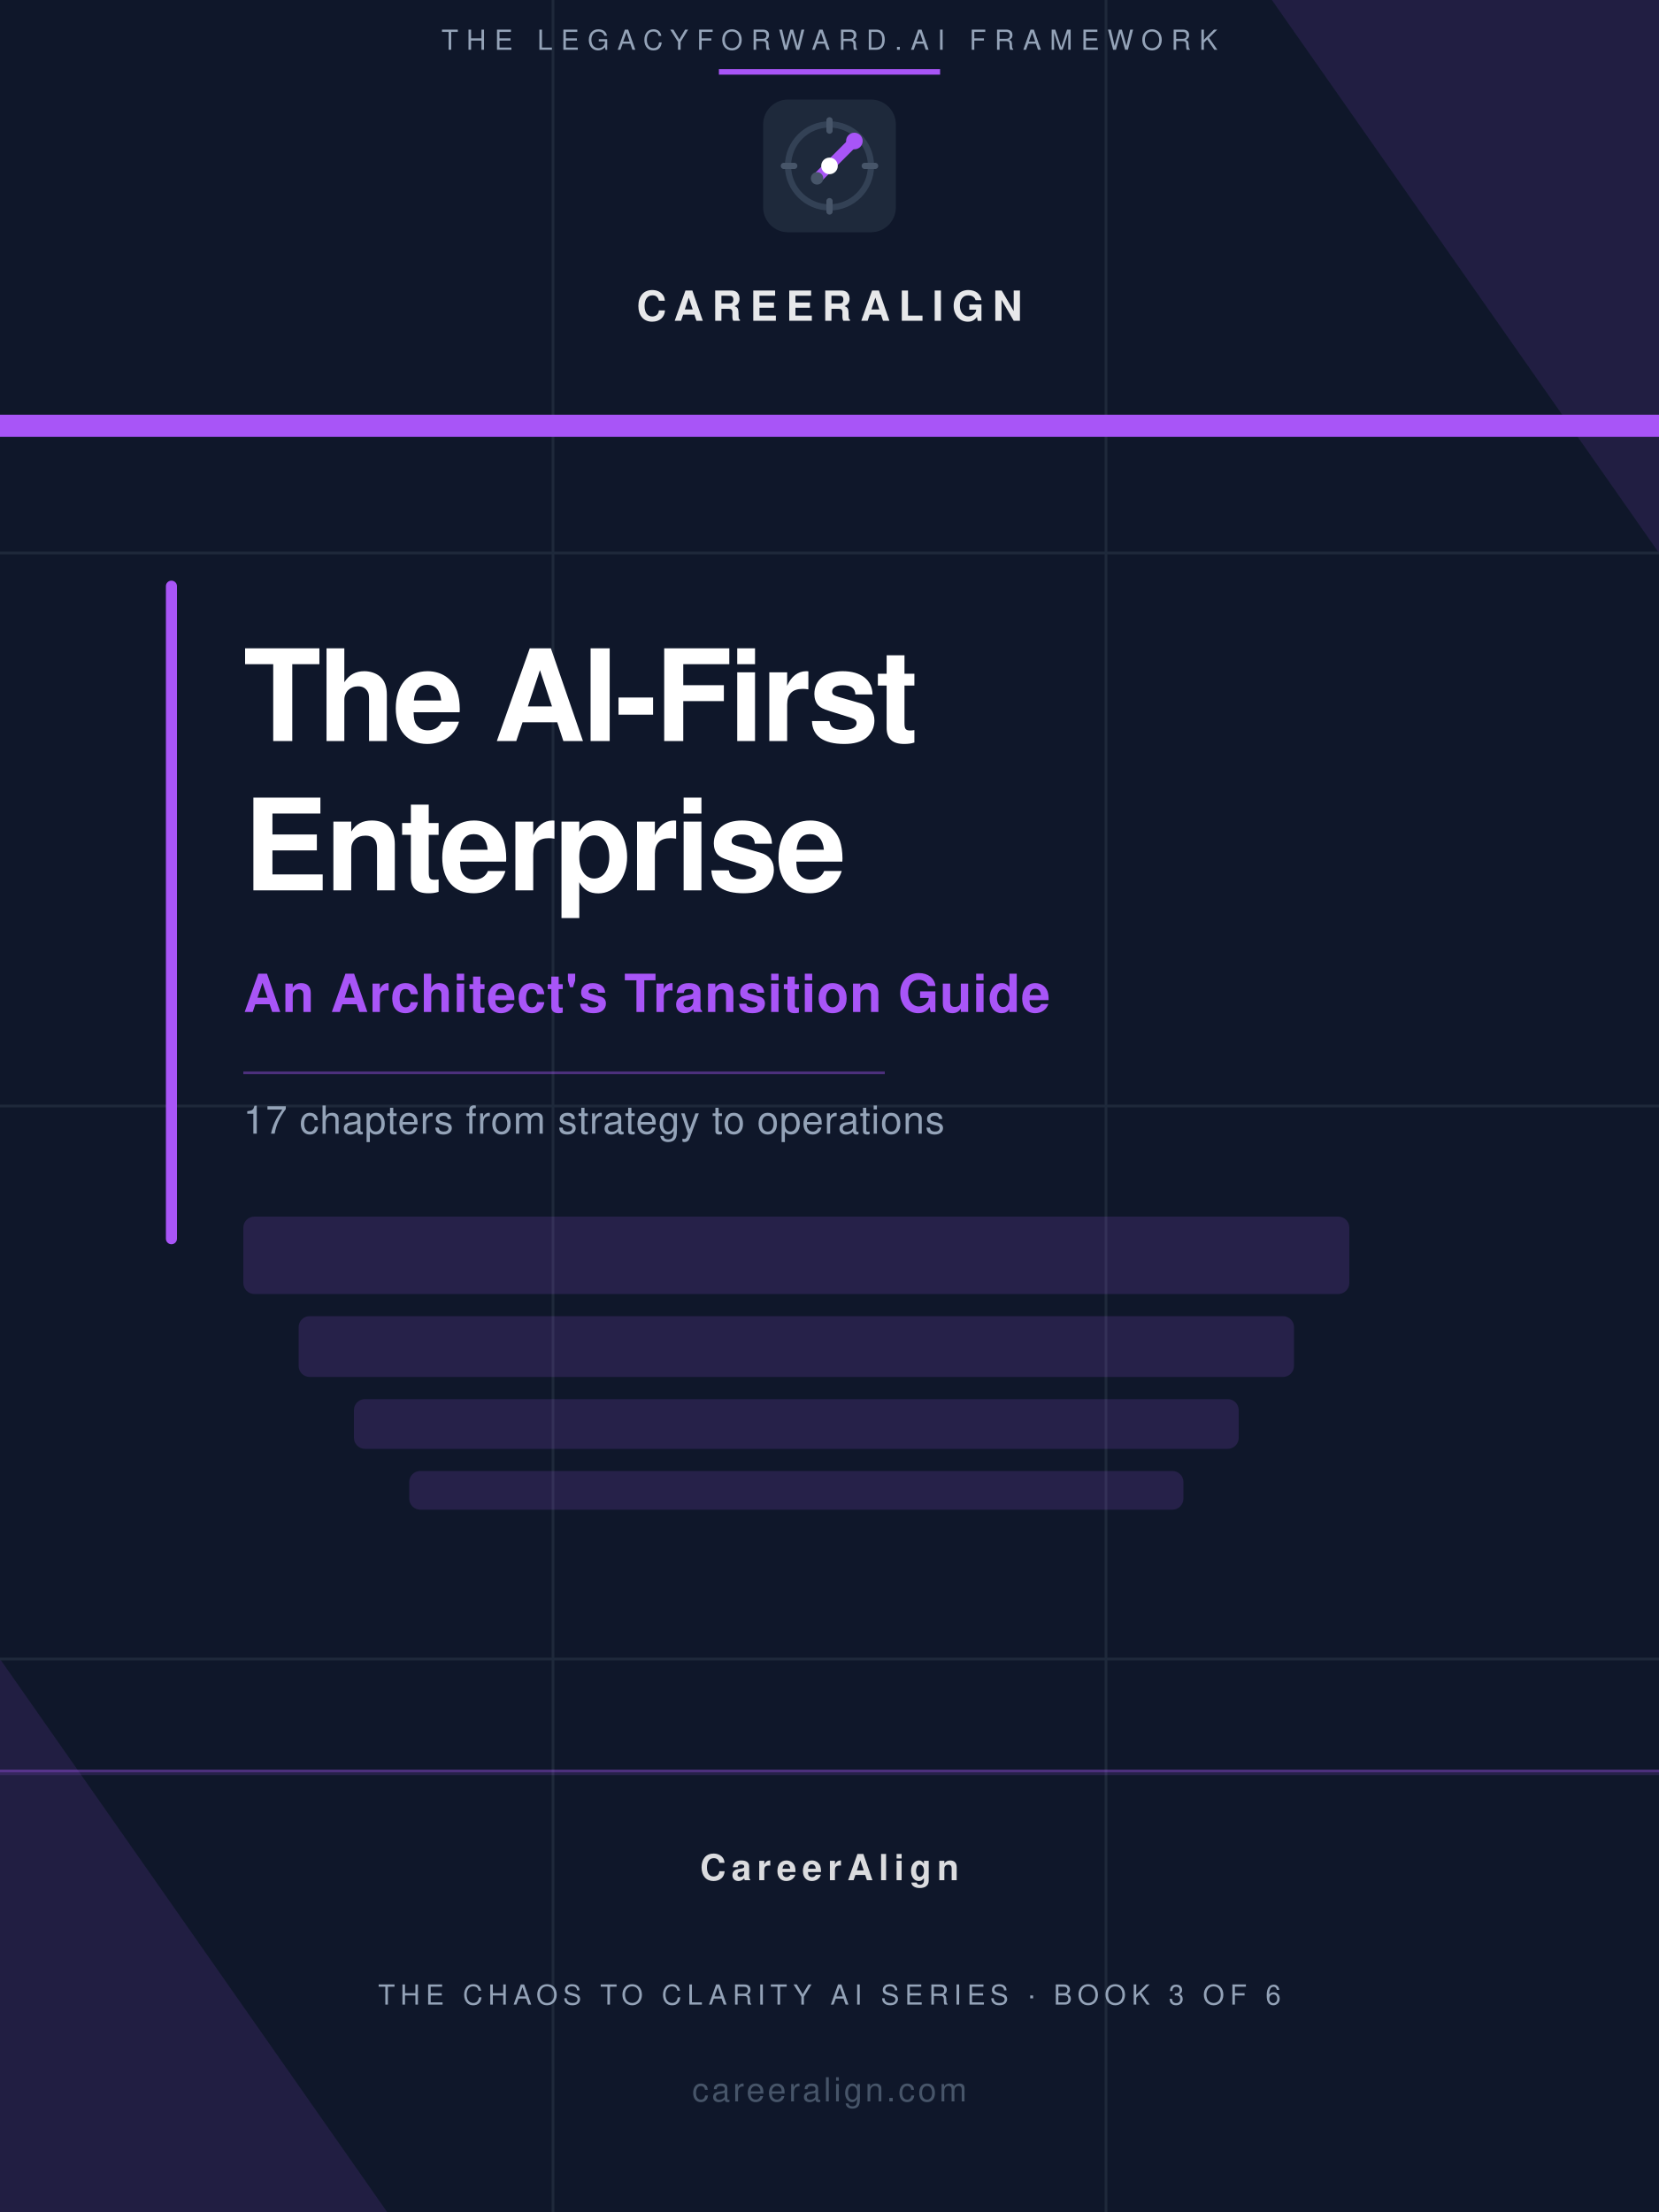
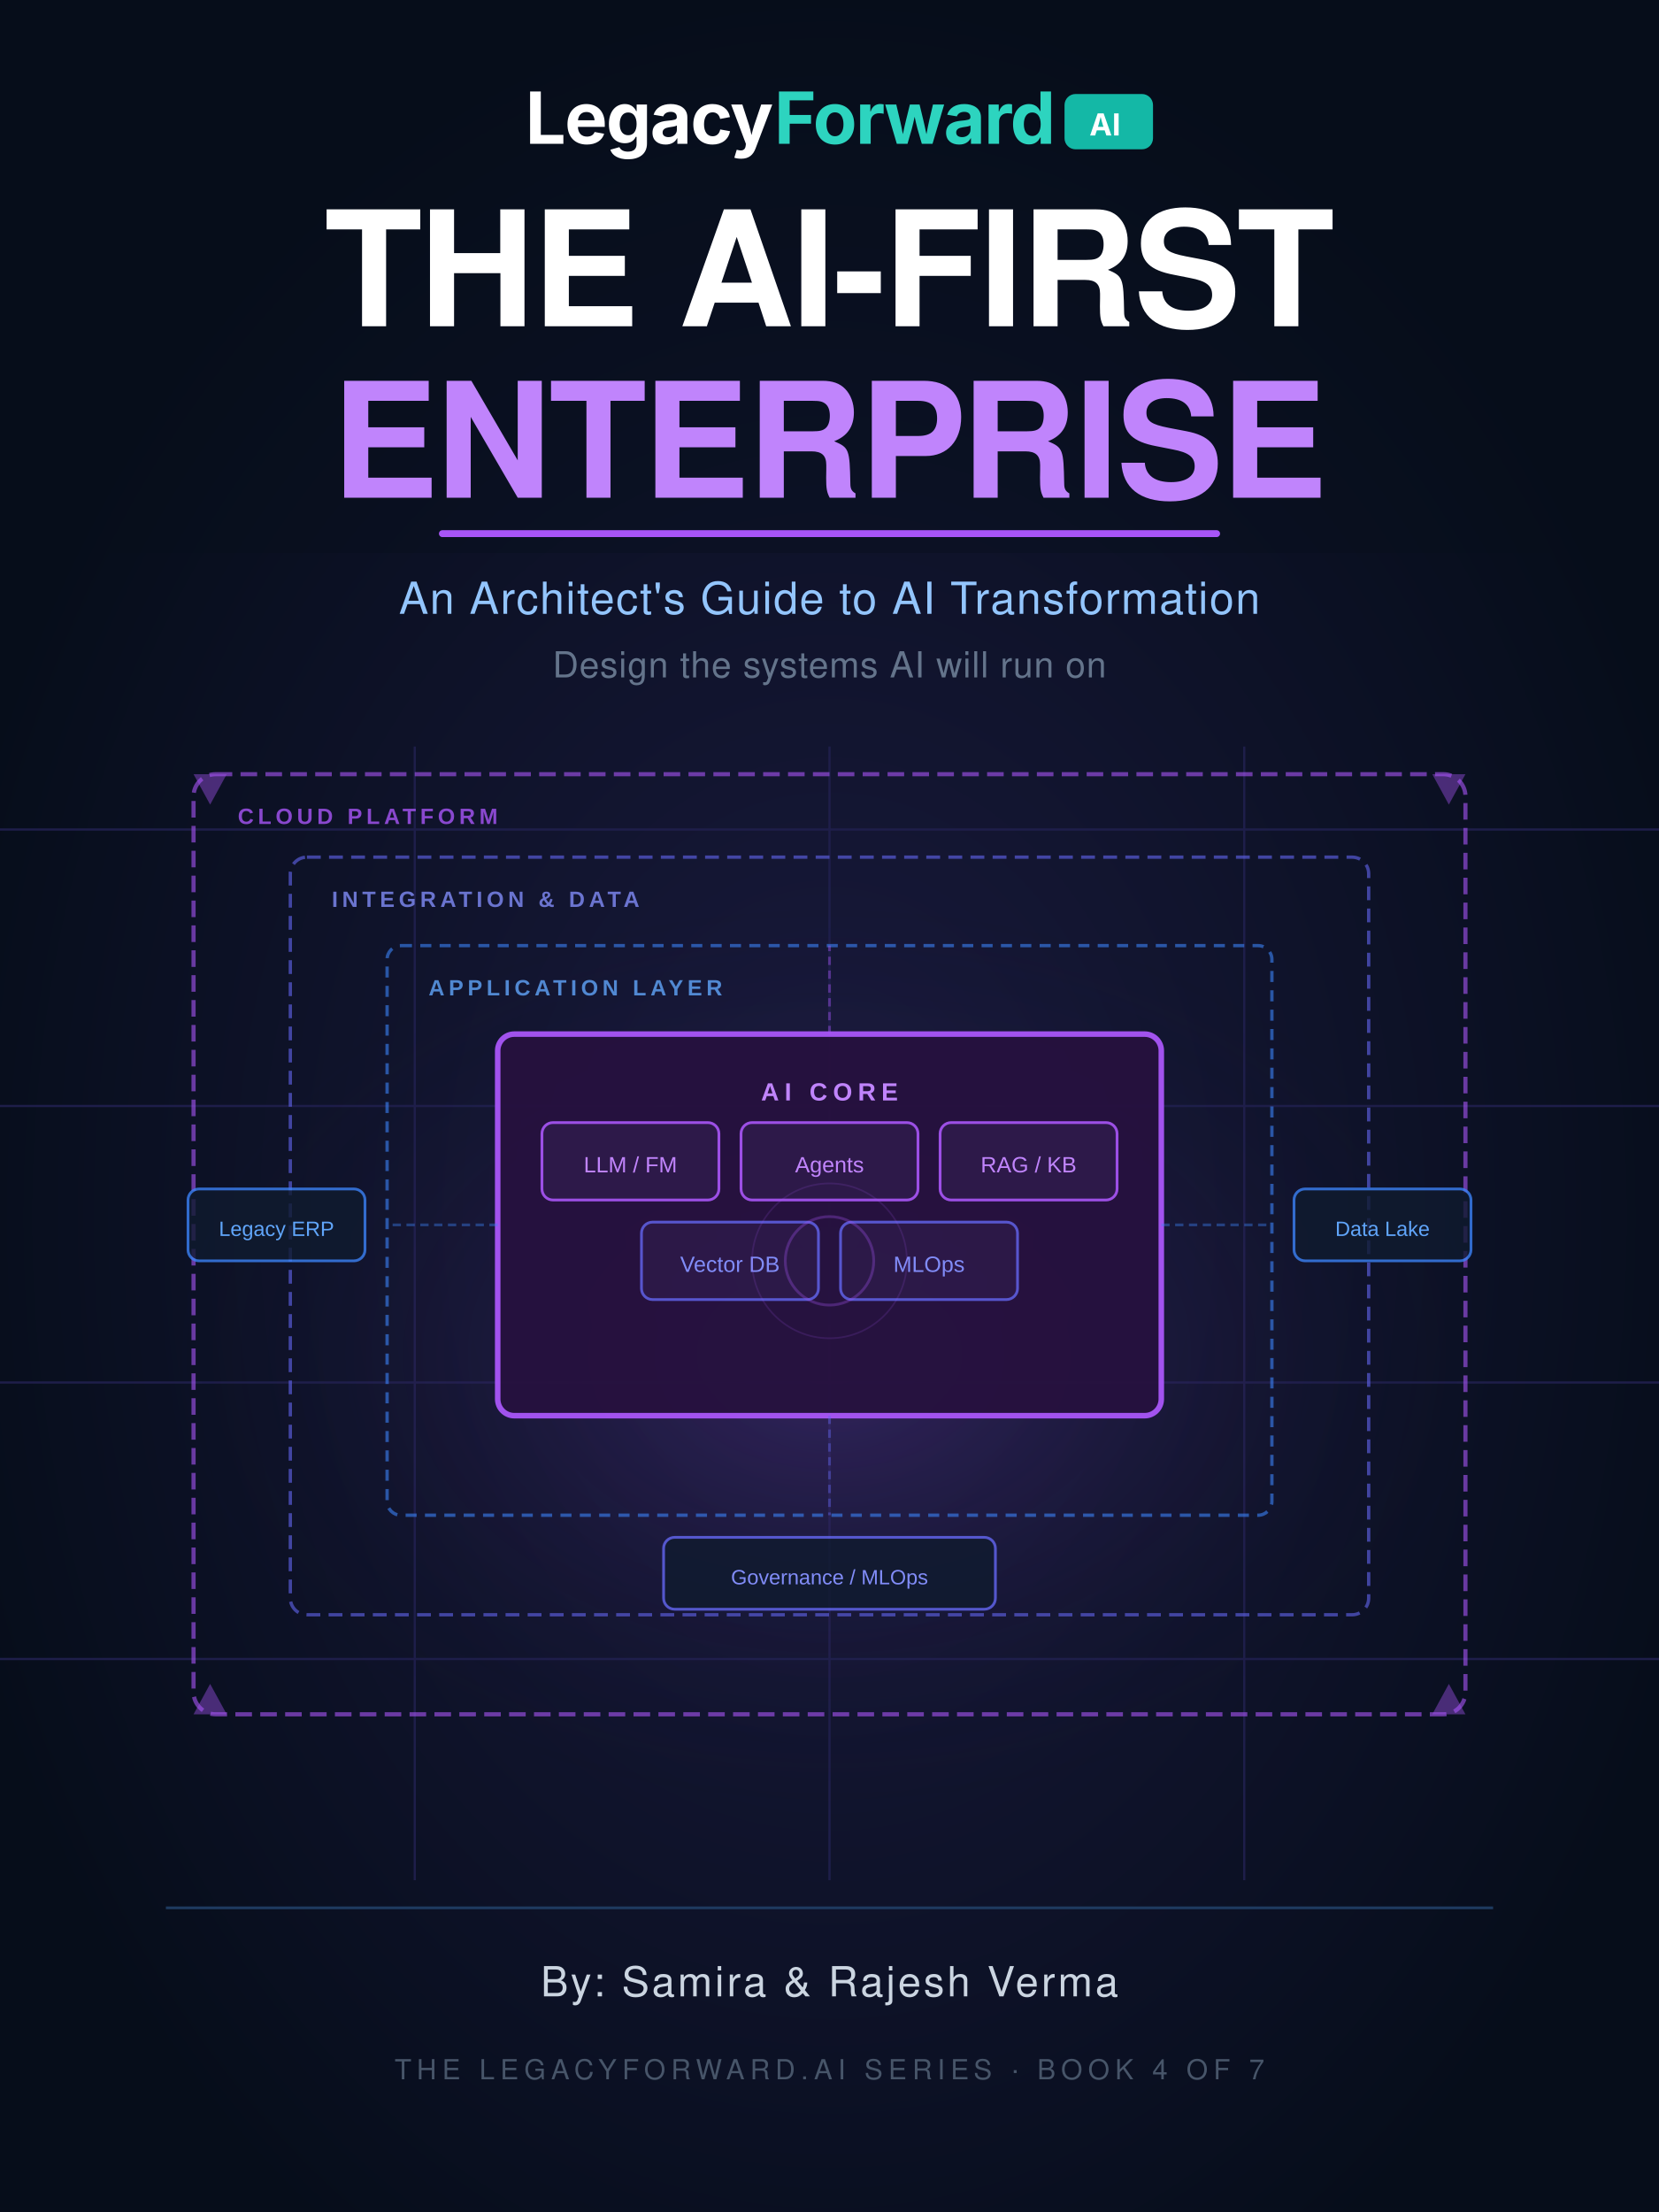
<svg xmlns="http://www.w3.org/2000/svg" width="600" height="800" viewBox="0 0 600 800">
-   <rect width="600" height="800" fill="#0f172a" />
-   <polygon points="600,0 600,200 460,0" fill="#a855f7" opacity="0.12" />
-   <polygon points="0,800 0,600 140,800" fill="#a855f7" opacity="0.12" />
-   <line x1="0" y1="200" x2="600" y2="200" stroke="#1e293b" stroke-width="1" />
-   <line x1="0" y1="400" x2="600" y2="400" stroke="#1e293b" stroke-width="1" />
-   <line x1="0" y1="600" x2="600" y2="600" stroke="#1e293b" stroke-width="1" />
-   <line x1="200" y1="0" x2="200" y2="800" stroke="#1e293b" stroke-width="1" />
-   <line x1="400" y1="0" x2="400" y2="800" stroke="#1e293b" stroke-width="1" />
-   <text x="300" y="18" font-family="'Helvetica Neue', Helvetica, Arial, sans-serif" font-size="10" fill="#94a3b8" text-anchor="middle" letter-spacing="0.3em">THE LEGACYFORWARD.AI FRAMEWORK</text>
-   <line x1="260" y1="26" x2="340" y2="26" stroke="#a855f7" stroke-width="2" />
-   <g transform="translate(276,36) scale(1.5)">
-     <rect width="32" height="32" rx="6" fill="#1e293b" />
-     <circle cx="16" cy="16" r="10" fill="none" stroke="#334155" stroke-width="1.5" />
-     <line x1="16" y1="5" x2="16" y2="7.5" stroke="#475569" stroke-width="1.5" stroke-linecap="round" />
-     <line x1="16" y1="24.5" x2="16" y2="27" stroke="#475569" stroke-width="1.5" stroke-linecap="round" />
-     <line x1="5" y1="16" x2="7.5" y2="16" stroke="#475569" stroke-width="1.5" stroke-linecap="round" />
-     <line x1="24.5" y1="16" x2="27" y2="16" stroke="#475569" stroke-width="1.5" stroke-linecap="round" />
-     <line x1="13" y1="19" x2="22" y2="10" stroke="#a855f7" stroke-width="2.5" stroke-linecap="round" />
-     <circle cx="22" cy="10" r="2" fill="#a855f7" />
-     <circle cx="16" cy="16" r="2" fill="white" />
-     <circle cx="13" cy="19" r="1.5" fill="#475569" />
-   </g>
-   <text x="300" y="116" font-family="'Helvetica Neue', Helvetica, Arial, sans-serif" font-size="15" font-weight="600" letter-spacing="3" fill="white" text-anchor="middle" opacity="0.9">CAREERALIGN</text>
-   <rect x="0" y="150" width="600" height="8" fill="#a855f7" />
-   <rect x="60" y="210" width="4" height="240" fill="#a855f7" rx="2" />
-   <text x="88" y="268" font-family="'Helvetica Neue', Helvetica, Arial, sans-serif" font-size="46" font-weight="800" fill="white" letter-spacing="-1">The AI-First</text>
-   <text x="88" y="322" font-family="'Helvetica Neue', Helvetica, Arial, sans-serif" font-size="46" font-weight="800" fill="white" letter-spacing="-1">Enterprise</text>
-   <text x="88" y="366" font-family="'Helvetica Neue', Helvetica, Arial, sans-serif" font-size="19" font-weight="600" fill="#a855f7" letter-spacing="0.3">An Architect's Transition Guide</text>
-   <line x1="88" y1="388" x2="320" y2="388" stroke="#a855f7" stroke-width="1" opacity="0.4" />
-   <text x="88" y="410" font-family="'Helvetica Neue', Helvetica, Arial, sans-serif" font-size="14" fill="#94a3b8" letter-spacing="0.3">17 chapters from strategy to operations</text>
-   <g opacity="0.15">
-     <rect x="88" y="440" width="400" height="28" rx="4" fill="#a855f7" />
-     <rect x="108" y="476" width="360" height="22" rx="4" fill="#a855f7" />
-     <rect x="128" y="506" width="320" height="18" rx="4" fill="#a855f7" />
-     <rect x="148" y="532" width="280" height="14" rx="4" fill="#a855f7" />
-   </g>
-   <rect x="0" y="640" width="600" height="1" fill="#a855f7" opacity="0.4" />
-   <rect x="0" y="641" width="600" height="1" fill="#a855f7" opacity="0.15" />
-   <text x="300" y="680" font-family="'Helvetica Neue', Helvetica, Arial, sans-serif" font-size="13" font-weight="600" fill="white" text-anchor="middle" letter-spacing="2" opacity="0.85">CareerAlign</text>
-   <text x="300" y="725" font-family="'Helvetica Neue', Helvetica, Arial, sans-serif" font-size="10" fill="#94a3b8" text-anchor="middle" letter-spacing="0.2em">THE CHAOS TO CLARITY AI SERIES · BOOK 3 OF 6</text>
-   <text x="300" y="760" font-family="'Helvetica Neue', Helvetica, Arial, sans-serif" font-size="12" fill="#475569" text-anchor="middle" letter-spacing="1">careeralign.com</text>
+   <defs>
+     <radialGradient id="bgGlow-ea" cx="50%" cy="55%" r="55%">
+       <stop offset="0%" stop-color="#1a1a3e" stop-opacity="1" />
+       <stop offset="100%" stop-color="#060d1a" stop-opacity="1" />
+     </radialGradient>
+     <radialGradient id="heroGlow-ea" cx="50%" cy="50%" r="50%">
+       <stop offset="0%" stop-color="#a855f7" stop-opacity="0.20" />
+       <stop offset="100%" stop-color="#060d1a" stop-opacity="0" />
+     </radialGradient>
+   </defs>
+   <rect width="600" height="800" fill="url(#bgGlow-ea)" />
+   <rect width="600" height="200" fill="#060d1a" opacity="0.35" />
+   <line x1="0" y1="300" x2="600" y2="300" stroke="#1e1e4a" stroke-width="0.8" />
+   <line x1="0" y1="400" x2="600" y2="400" stroke="#1e1e4a" stroke-width="0.8" />
+   <line x1="0" y1="500" x2="600" y2="500" stroke="#1e1e4a" stroke-width="0.8" />
+   <line x1="0" y1="600" x2="600" y2="600" stroke="#1e1e4a" stroke-width="0.8" />
+   <line x1="150" y1="270" x2="150" y2="680" stroke="#1e1e4a" stroke-width="0.8" />
+   <line x1="300" y1="270" x2="300" y2="680" stroke="#1e1e4a" stroke-width="0.8" />
+   <line x1="450" y1="270" x2="450" y2="680" stroke="#1e1e4a" stroke-width="0.8" />
+   <text x="190" y="52" font-family="Inter, 'Helvetica Neue', Arial, sans-serif" font-size="26" font-weight="700" fill="white" letter-spacing="-0.5">Legacy</text>
+   <text x="280" y="52" font-family="Inter, 'Helvetica Neue', Arial, sans-serif" font-size="26" font-weight="700" fill="#2dd4bf" letter-spacing="-0.5">Forward</text>
+   <rect x="385" y="34" width="32" height="20" rx="4" fill="#14b8a6" />
+   <text x="394" y="49" font-family="Inter, 'Helvetica Neue', Arial, sans-serif" font-size="11" font-weight="700" fill="white">AI</text>
+   <text x="300" y="118" font-family="'Helvetica Neue', Helvetica, Arial, sans-serif" font-size="58" font-weight="900" fill="white" text-anchor="middle" letter-spacing="-1">THE AI-FIRST</text>
+   <text x="300" y="180" font-family="'Helvetica Neue', Helvetica, Arial, sans-serif" font-size="58" font-weight="900" fill="#c084fc" text-anchor="middle" letter-spacing="-1">ENTERPRISE</text>
+   <line x1="160" y1="193" x2="440" y2="193" stroke="#a855f7" stroke-width="2.5" stroke-linecap="round" />
+   <text x="300" y="222" font-family="'Helvetica Neue', Helvetica, Arial, sans-serif" font-size="16" font-weight="400" fill="#93c5fd" text-anchor="middle" letter-spacing="0.5">An Architect's Guide to AI Transformation</text>
+   <text x="300" y="245" font-family="'Helvetica Neue', Helvetica, Arial, sans-serif" font-size="13" fill="#64748b" text-anchor="middle" letter-spacing="0.3">Design the systems AI will run on</text>
+   <ellipse cx="300" cy="490" rx="250" ry="170" fill="url(#heroGlow-ea)" />
+   <rect x="70" y="280" width="460" height="340" rx="8" fill="none" stroke="#a855f7" stroke-width="1.5" stroke-dasharray="6,3" opacity="0.6" />
+   <text x="86" y="298" font-family="'Helvetica Neue', Arial, sans-serif" font-size="8" font-weight="700" fill="#a855f7" letter-spacing="1.5" opacity="0.8">CLOUD PLATFORM</text>
+   <polygon points="70,280 82,280 76,291" fill="#a855f7" opacity="0.4" />
+   <polygon points="530,280 518,280 524,291" fill="#a855f7" opacity="0.4" />
+   <polygon points="70,620 82,620 76,609" fill="#a855f7" opacity="0.4" />
+   <polygon points="530,620 518,620 524,609" fill="#a855f7" opacity="0.4" />
+   <rect x="105" y="310" width="390" height="274" rx="6" fill="none" stroke="#6366f1" stroke-width="1.2" stroke-dasharray="5,3" opacity="0.6" />
+   <text x="120" y="328" font-family="'Helvetica Neue', Arial, sans-serif" font-size="8" font-weight="700" fill="#818cf8" letter-spacing="1.5" opacity="0.8">INTEGRATION &amp; DATA</text>
+   <rect x="140" y="342" width="320" height="206" rx="5" fill="none" stroke="#3b82f6" stroke-width="1.2" stroke-dasharray="4,3" opacity="0.6" />
+   <text x="155" y="360" font-family="'Helvetica Neue', Arial, sans-serif" font-size="8" font-weight="700" fill="#60a5fa" letter-spacing="1.5" opacity="0.8">APPLICATION LAYER</text>
+   <rect x="180" y="374" width="240" height="138" rx="6" fill="#1a0a2e" stroke="#a855f7" stroke-width="2" opacity="0.95" />
+   <rect x="180" y="374" width="240" height="138" rx="6" fill="#a855f7" opacity="0.08" />
+   <text x="300" y="398" font-family="'Helvetica Neue', Arial, sans-serif" font-size="9" font-weight="700" fill="#c084fc" text-anchor="middle" letter-spacing="2">AI CORE</text>
+   <rect x="196" y="406" width="64" height="28" rx="4" fill="#2d1a4a" stroke="#a855f7" stroke-width="1" opacity="0.9" />
+   <text x="228" y="424" font-family="'Helvetica Neue', Arial, sans-serif" font-size="8" fill="#c084fc" text-anchor="middle">LLM / FM</text>
+   <rect x="268" y="406" width="64" height="28" rx="4" fill="#2d1a4a" stroke="#a855f7" stroke-width="1" opacity="0.9" />
+   <text x="300" y="424" font-family="'Helvetica Neue', Arial, sans-serif" font-size="8" fill="#c084fc" text-anchor="middle">Agents</text>
+   <rect x="340" y="406" width="64" height="28" rx="4" fill="#2d1a4a" stroke="#a855f7" stroke-width="1" opacity="0.9" />
+   <text x="372" y="424" font-family="'Helvetica Neue', Arial, sans-serif" font-size="8" fill="#c084fc" text-anchor="middle">RAG / KB</text>
+   <rect x="232" y="442" width="64" height="28" rx="4" fill="#2d1a4a" stroke="#6366f1" stroke-width="1" opacity="0.8" />
+   <text x="264" y="460" font-family="'Helvetica Neue', Arial, sans-serif" font-size="8" fill="#818cf8" text-anchor="middle">Vector DB</text>
+   <rect x="304" y="442" width="64" height="28" rx="4" fill="#2d1a4a" stroke="#6366f1" stroke-width="1" opacity="0.8" />
+   <text x="336" y="460" font-family="'Helvetica Neue', Arial, sans-serif" font-size="8" fill="#818cf8" text-anchor="middle">MLOps</text>
+   <circle cx="300" cy="456" r="16" fill="none" stroke="#a855f7" stroke-width="1" opacity="0.3" />
+   <circle cx="300" cy="456" r="28" fill="none" stroke="#a855f7" stroke-width="0.6" opacity="0.15" />
+   <line x1="300" y1="374" x2="300" y2="342" stroke="#a855f7" stroke-width="1" stroke-dasharray="3,2" opacity="0.4" />
+   <line x1="180" y1="443" x2="140" y2="443" stroke="#3b82f6" stroke-width="1" stroke-dasharray="3,2" opacity="0.4" />
+   <line x1="420" y1="443" x2="460" y2="443" stroke="#3b82f6" stroke-width="1" stroke-dasharray="3,2" opacity="0.4" />
+   <line x1="300" y1="512" x2="300" y2="548" stroke="#6366f1" stroke-width="1" stroke-dasharray="3,2" opacity="0.4" />
+   <rect x="68" y="430" width="64" height="26" rx="4" fill="#0f1a2e" stroke="#3b82f6" stroke-width="1" opacity="0.8" />
+   <text x="100" y="447" font-family="'Helvetica Neue', Arial, sans-serif" font-size="7.5" fill="#60a5fa" text-anchor="middle">Legacy ERP</text>
+   <rect x="468" y="430" width="64" height="26" rx="4" fill="#0f1a2e" stroke="#3b82f6" stroke-width="1" opacity="0.8" />
+   <text x="500" y="447" font-family="'Helvetica Neue', Arial, sans-serif" font-size="7.5" fill="#60a5fa" text-anchor="middle">Data Lake</text>
+   <rect x="240" y="556" width="120" height="26" rx="4" fill="#0f1a2e" stroke="#6366f1" stroke-width="1" opacity="0.8" />
+   <text x="300" y="573" font-family="'Helvetica Neue', Arial, sans-serif" font-size="7.5" fill="#818cf8" text-anchor="middle">Governance / MLOps</text>
+   <line x1="60" y1="690" x2="540" y2="690" stroke="#1e3a5f" stroke-width="1" />
+   <text x="300" y="722" font-family="'Helvetica Neue', Helvetica, Arial, sans-serif" font-size="15" font-weight="500" fill="#cbd5e1" text-anchor="middle" letter-spacing="1">By: Samira &amp; Rajesh Verma</text>
+   <text x="300" y="752" font-family="'Helvetica Neue', Helvetica, Arial, sans-serif" font-size="10" fill="#475569" text-anchor="middle" letter-spacing="0.2em">THE LEGACYFORWARD.AI SERIES · BOOK 4 OF 7</text>
</svg>
